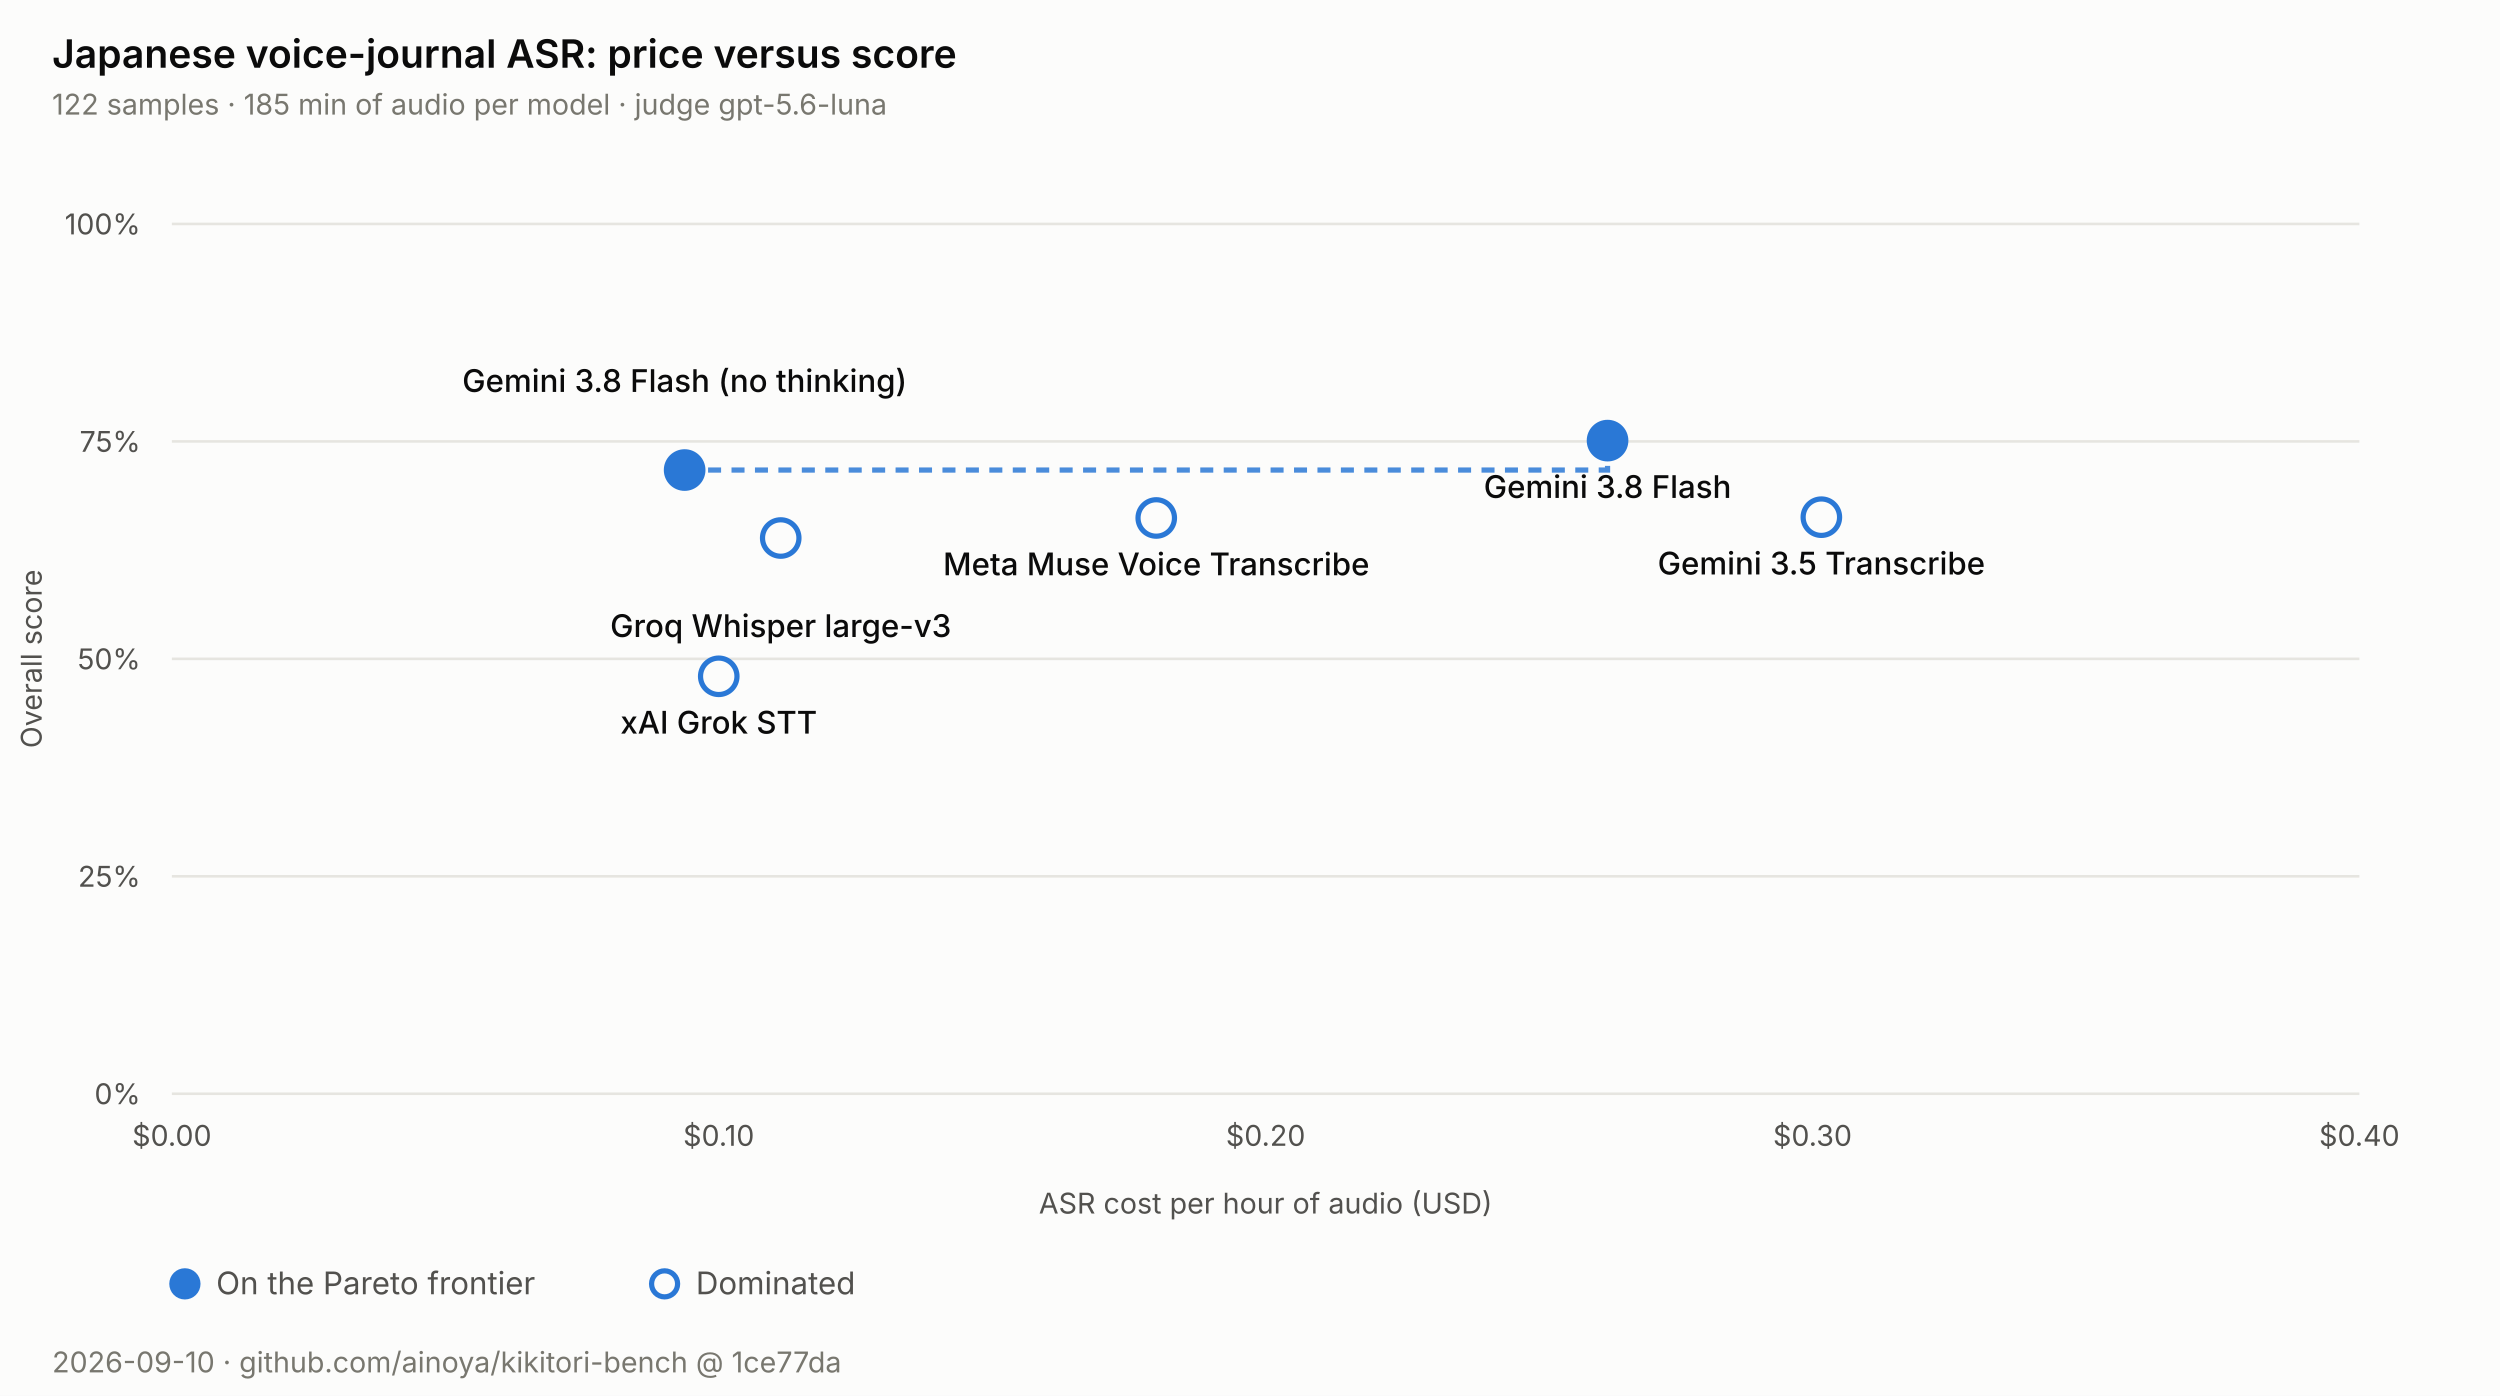
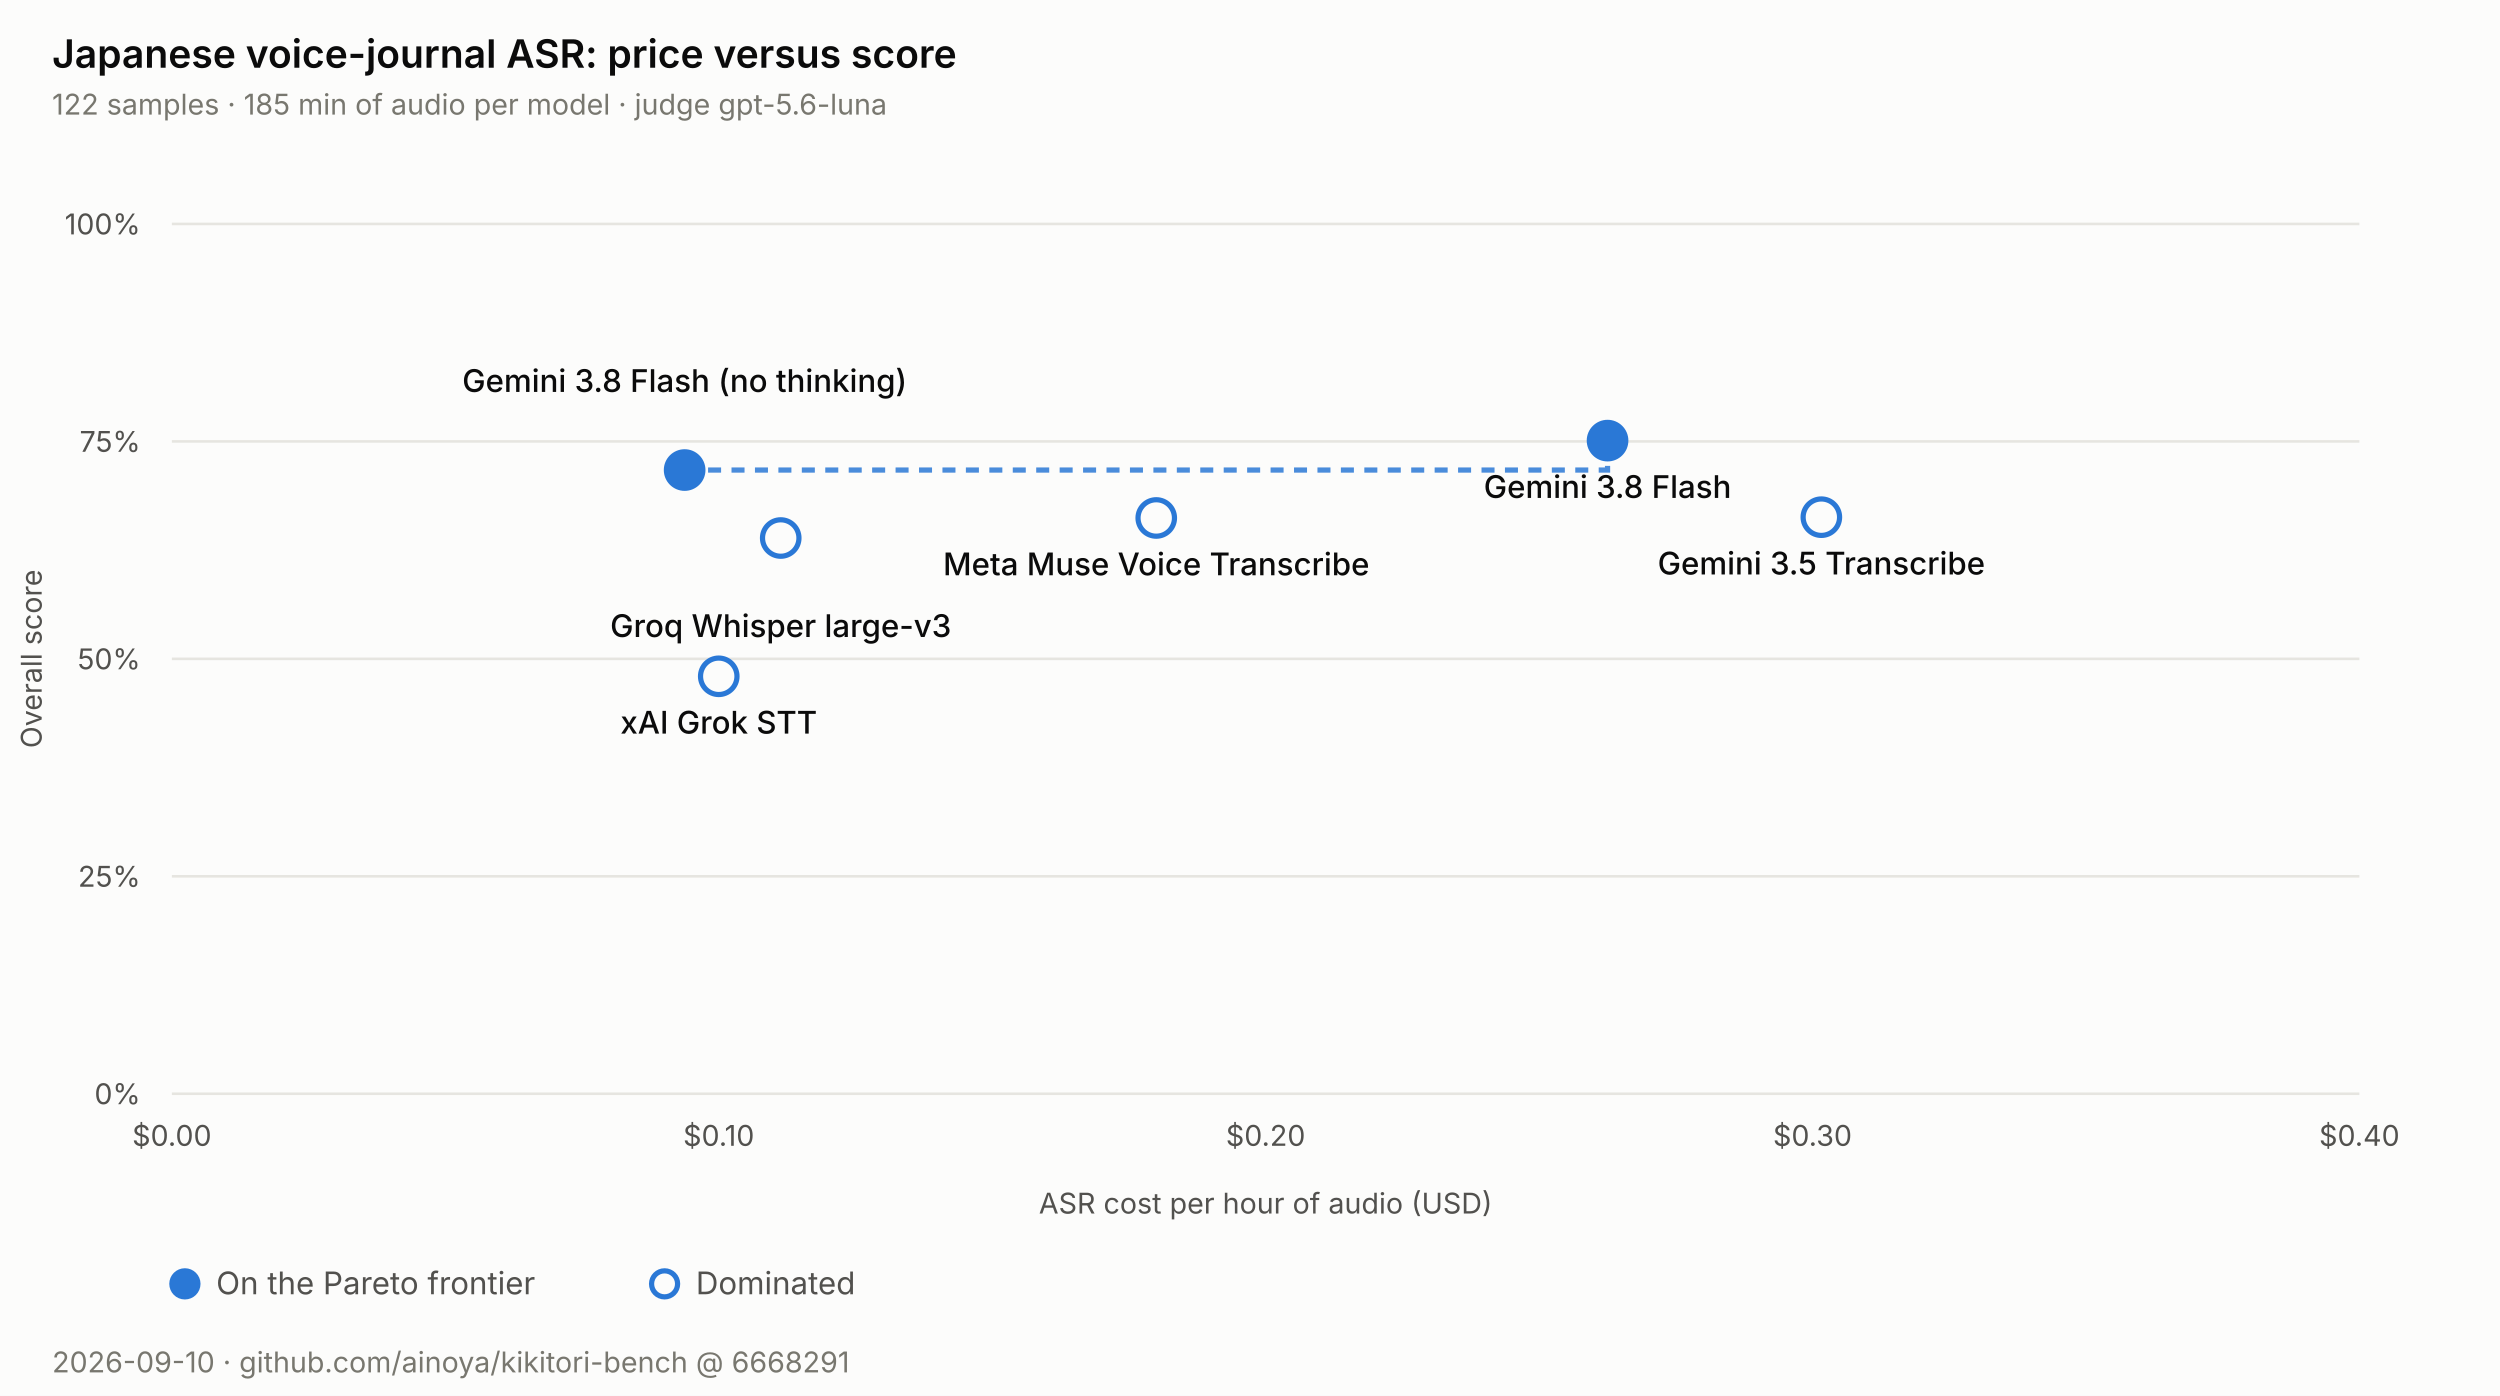
<svg xmlns="http://www.w3.org/2000/svg" viewBox="0 0 960 536" role="img" aria-label="Score against ASR cost per hour of audio (USD)" id="cost-chart">
  <style>
  .surface { fill: #fcfcfb; }
  .grid line { stroke: #e6e5e0; stroke-width: 1; }
  .axis text, .axis-title, .group-label { fill: #52514e; font-family: -apple-system, BlinkMacSystemFont, "Segoe UI", "Hiragino Sans", sans-serif; }
  .axis text { font-size: 11px; }
  .axis-title, .group-label { font-size: 12px; }
  .frontier { fill: none; stroke: #2a78d6; stroke-width: 2; stroke-dasharray: 5 4; opacity: .85; }
  .hit { fill: transparent; }
  .mark .dot { stroke: #2a78d6; stroke-width: 2; }
  .mark.on .dot { fill: #2a78d6; }
  .mark.off .dot { fill: #fcfcfb; }
  .point-label { fill: #0b0b0b; font-size: 12px; font-weight: 500; font-family: -apple-system, BlinkMacSystemFont, "Segoe UI", "Hiragino Sans", sans-serif; }
  .bar rect { fill: #2a78d6; }
  .bar.s2 rect { fill: #eb6834; }
  .bar.s3 rect { fill: #1baf7a; }
  .bar.s4 rect { fill: #eda100; }
  .chart-title { fill: #0b0b0b; font-size: 15px; font-weight: 600; font-family: -apple-system, BlinkMacSystemFont, "Segoe UI", "Hiragino Sans", sans-serif; }
  .chart-subtitle, .chart-footnote { fill: #78776f; font-size: 11px; font-family: -apple-system, BlinkMacSystemFont, "Segoe UI", "Hiragino Sans", sans-serif; }
  .legend-text { fill: #52514e; font-size: 12px; font-family: -apple-system, BlinkMacSystemFont, "Segoe UI", "Hiragino Sans", sans-serif; }
  @media (prefers-color-scheme: dark) {
    .surface { fill: #1a1a19; }
    .grid line { stroke: #333330; }
    .axis text, .axis-title, .group-label, .legend-text { fill: #c3c2b7; }
    .frontier, .mark .dot { stroke: #3987e5; }
    .mark.on .dot { fill: #3987e5; }
    .mark.off .dot { fill: #1a1a19; }
    .point-label, .chart-title { fill: #ffffff; }
    .chart-subtitle, .chart-footnote { fill: #96958c; }
    .bar rect { fill: #3987e5; }
    .bar.s2 rect { fill: #d95926; }
    .bar.s3 rect { fill: #199e70; }
    .bar.s4 rect { fill: #c98500; }
  }
</style>
  <rect class="surface" x="0" y="0" width="100%" height="100%" />
  <text class="chart-title" x="20" y="26">Japanese voice-journal ASR: price versus score</text>
  <text class="chart-subtitle" x="20" y="44">122 samples · 185 min of audio per model · judge gpt-5.6-luna</text>
  <g transform="translate(0 52)">
    <g class="grid">
      <line x1="66" y1="368.0" x2="906" y2="368.0" />
      <line x1="66" y1="284.5" x2="906" y2="284.5" />
      <line x1="66" y1="201.0" x2="906" y2="201.0" />
      <line x1="66" y1="117.5" x2="906" y2="117.5" />
      <line x1="66" y1="34.0" x2="906" y2="34.0" />
    </g>
    <g class="axis">
      <text x="66.0" y="388" text-anchor="middle">$0.00</text>
      <text x="276.0" y="388" text-anchor="middle">$0.10</text>
      <text x="486.0" y="388" text-anchor="middle">$0.20</text>
      <text x="696.0" y="388" text-anchor="middle">$0.30</text>
      <text x="906.0" y="388" text-anchor="middle">$0.40</text>
      <text x="54" y="372.0" text-anchor="end">0%</text>
      <text x="54" y="288.5" text-anchor="end">25%</text>
      <text x="54" y="205.0" text-anchor="end">50%</text>
      <text x="54" y="121.5" text-anchor="end">75%</text>
      <text x="54" y="38.0" text-anchor="end">100%</text>
      <text class="axis-title" x="486.0" y="414" text-anchor="middle">ASR cost per hour of audio (USD)</text>
      <text class="axis-title" transform="translate(16 201.0) rotate(-90)" text-anchor="middle">Overall score</text>
    </g>
    <path class="frontier" d="M262.9,128.5 L617.3,128.5 L617.3,117.2" />
    <g class="mark on" tabindex="0">
      <circle class="hit" cx="617.3" cy="117.2" r="18" />
      <circle class="dot" cx="617.3" cy="117.2" r="7" />
      <text class="point-label" x="617.3" y="139.2" text-anchor="middle">Gemini 3.8 Flash</text>
    </g>
    <g class="mark on" tabindex="0">
      <circle class="hit" cx="262.9" cy="128.5" r="18" />
      <circle class="dot" cx="262.9" cy="128.5" r="7" />
      <text class="point-label" x="262.9" y="98.5" text-anchor="middle">Gemini 3.8 Flash (no thinking)</text>
    </g>
    <g class="mark off" tabindex="0">
      <circle class="hit" cx="699.4" cy="146.6" r="18" />
      <circle class="dot" cx="699.4" cy="146.6" r="7" />
      <text class="point-label" x="699.4" y="168.6" text-anchor="middle">Gemini 3.5 Transcribe</text>
    </g>
    <g class="mark off" tabindex="0">
      <circle class="hit" cx="444.0" cy="146.9" r="18" />
      <circle class="dot" cx="444.0" cy="146.9" r="7" />
      <text class="point-label" x="444.0" y="168.9" text-anchor="middle">Meta Muse Voice Transcribe</text>
    </g>
    <g class="mark off" tabindex="0">
      <circle class="hit" cx="299.8" cy="154.6" r="18" />
      <circle class="dot" cx="299.8" cy="154.6" r="7" />
      <text class="point-label" x="299.8" y="192.6" text-anchor="middle">Groq Whisper large-v3</text>
    </g>
    <g class="mark off" tabindex="0">
      <circle class="hit" cx="276.0" cy="207.7" r="18" />
      <circle class="dot" cx="276.0" cy="207.7" r="7" />
      <text class="point-label" x="276.0" y="229.7" text-anchor="middle">xAI Grok STT</text>
    </g>
    <g class="mark on">
      <circle class="dot" cx="71" cy="441" r="5" />
    </g>
    <text class="legend-text" x="83" y="445">On the Pareto frontier</text>
    <g class="mark off">
      <circle class="dot" cx="255.2" cy="441" r="5" />
    </g>
    <text class="legend-text" x="267.2" y="445">Dominated</text>
  </g>
-   <text class="chart-footnote" x="20" y="527">2026-09-10 · github.com/ainoya/kikitori-bench @ 1ce77da</text>
+   <text class="chart-footnote" x="20" y="527">2026-09-10 · github.com/ainoya/kikitori-bench @ 6668291</text>
</svg>
